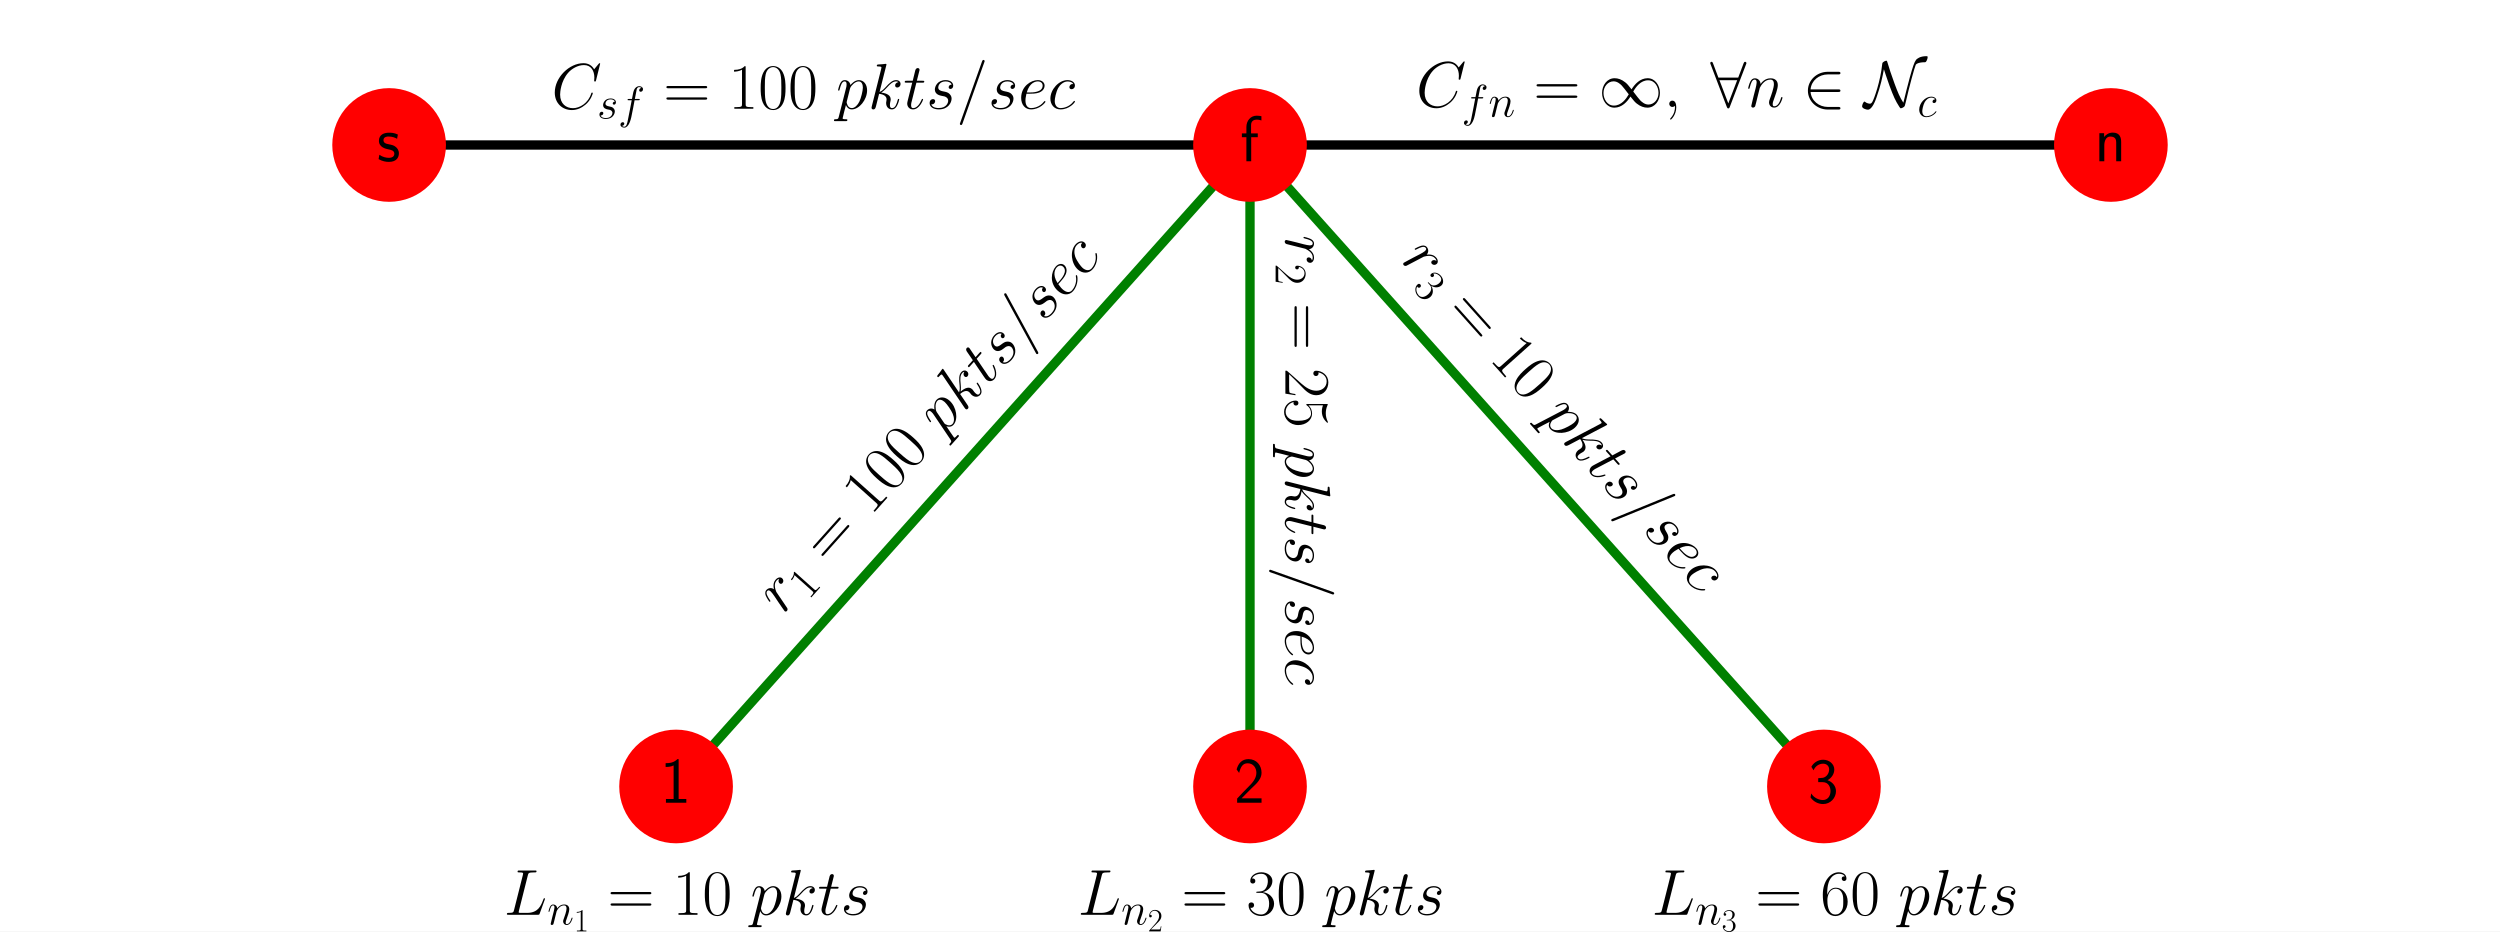
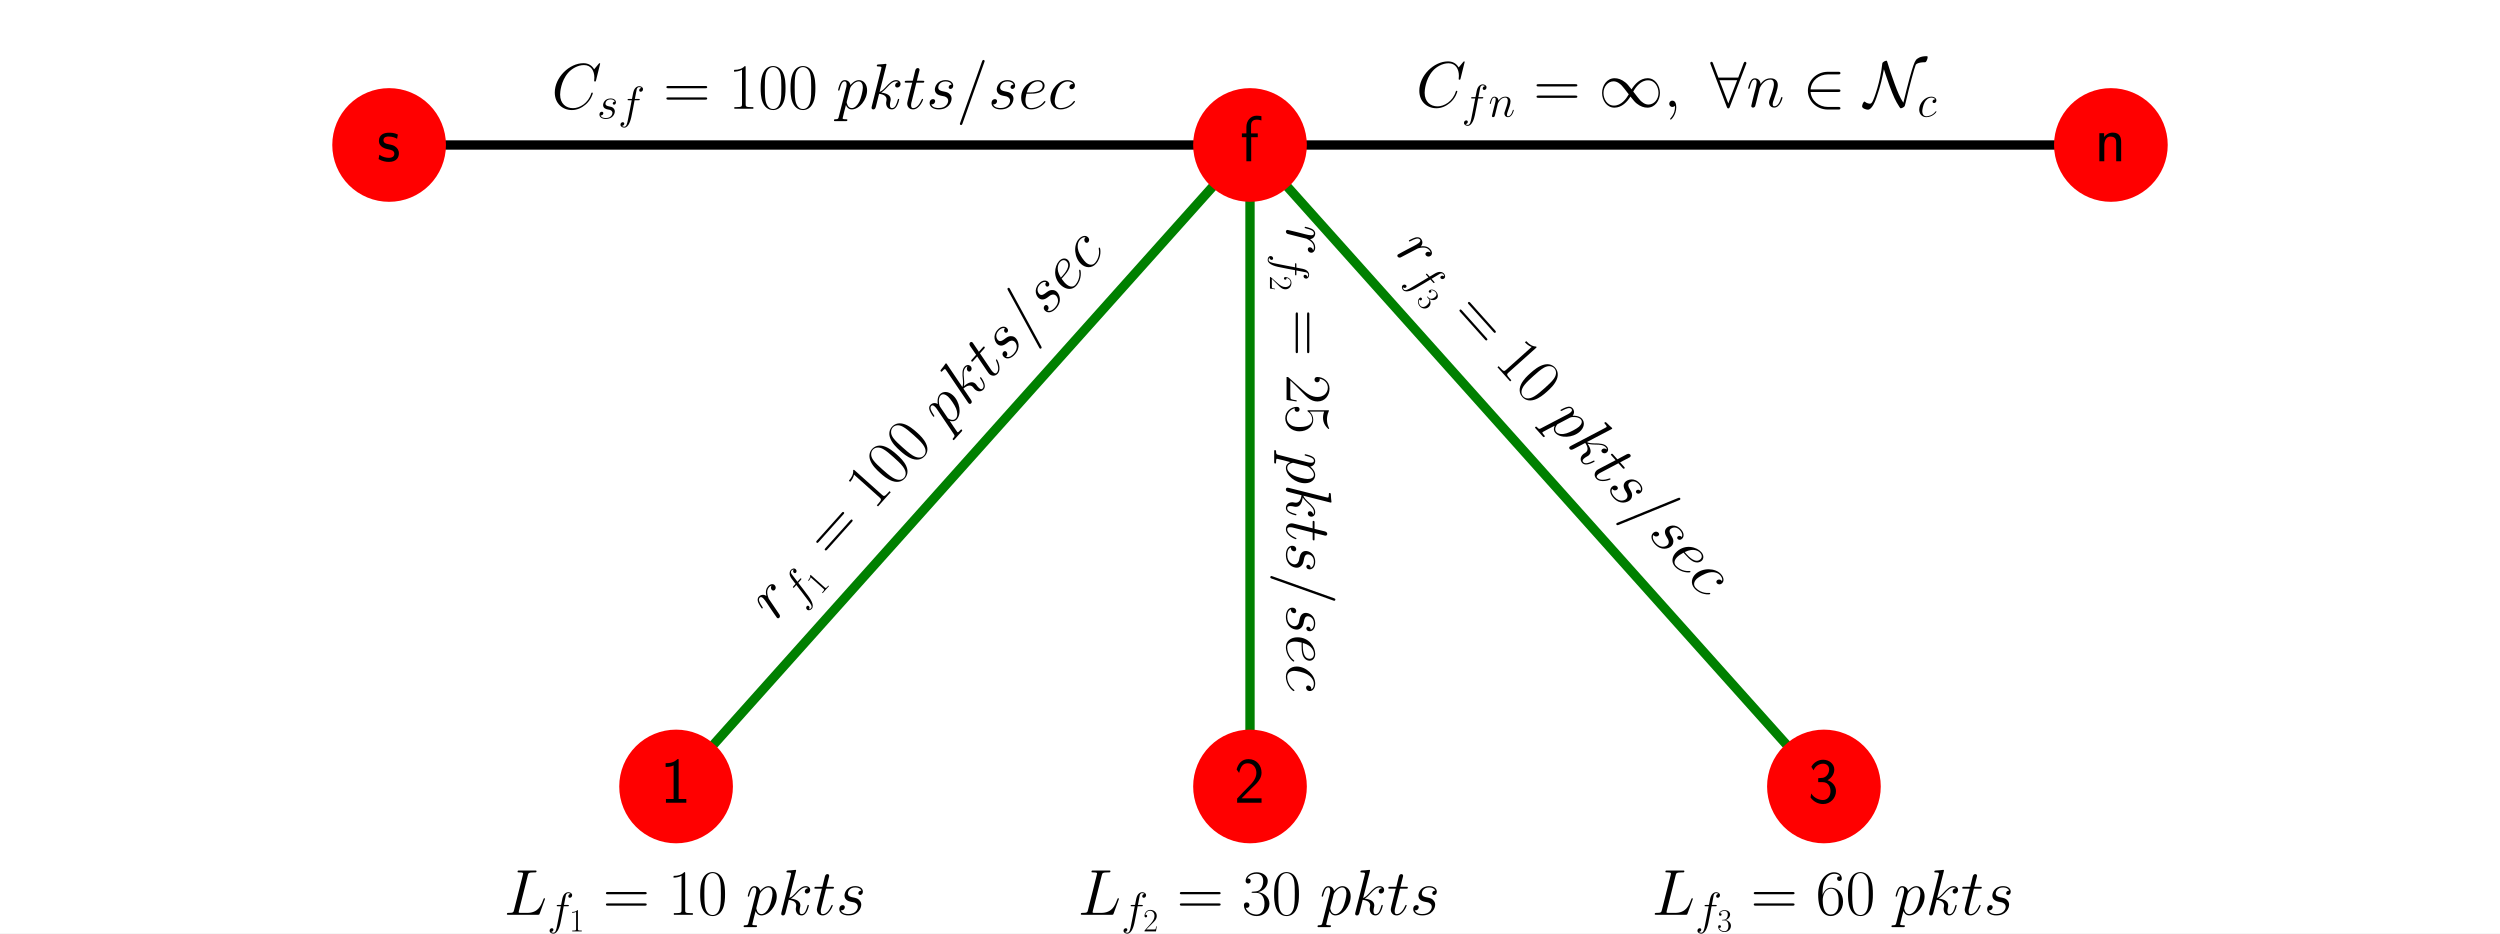
- <svg xmlns="http://www.w3.org/2000/svg" xmlns:xlink="http://www.w3.org/1999/xlink" width="535.68pt" height="199.584pt" viewBox="0 0 535.68 199.584" version="1.1">
+ <svg xmlns="http://www.w3.org/2000/svg" xmlns:xlink="http://www.w3.org/1999/xlink" width="535.68pt" height="200.001pt" viewBox="0 0 535.68 200.001" version="1.1">
  <defs>
    <style type="text/css">*{stroke-linejoin: round; stroke-linecap: butt}</style>
  </defs>
  <g id="figure_1">
    <g id="patch_1">
-       <path d="M 0 199.584  L 535.68 199.584  L 535.68 0  L 0 0  z " style="fill: #ffffff" />
+       <path d="M 0 200.001  L 535.68 200.001  L 535.68 0  L 0 0  z " style="fill: #ffffff" />
    </g>
    <g id="axes_1">
      <g id="LineCollection_1">
-         <path d="M 83.377 31.065  L 267.84 31.065  " clip-path="url(#pabacfb81c1)" style="fill: none; stroke: #000000; stroke-width: 2" />
-         <path d="M 267.84 31.065  L 452.303 31.065  " clip-path="url(#pabacfb81c1)" style="fill: none; stroke: #000000; stroke-width: 2" />
-         <path d="M 267.84 31.065  L 144.865 168.519  " clip-path="url(#pabacfb81c1)" style="fill: none; stroke: #008000; stroke-width: 2" />
-         <path d="M 267.84 31.065  L 267.84 168.519  " clip-path="url(#pabacfb81c1)" style="fill: none; stroke: #008000; stroke-width: 2" />
-         <path d="M 267.84 31.065  L 390.815 168.519  " clip-path="url(#pabacfb81c1)" style="fill: none; stroke: #008000; stroke-width: 2" />
+         <path d="M 83.377 31.065  L 267.84 31.065  " clip-path="url(#p2fa1869395)" style="fill: none; stroke: #000000; stroke-width: 2" />
+         <path d="M 267.84 31.065  L 452.303 31.065  " clip-path="url(#p2fa1869395)" style="fill: none; stroke: #000000; stroke-width: 2" />
+         <path d="M 267.84 31.065  L 144.865 168.519  " clip-path="url(#p2fa1869395)" style="fill: none; stroke: #008000; stroke-width: 2" />
+         <path d="M 267.84 31.065  L 267.84 168.519  " clip-path="url(#p2fa1869395)" style="fill: none; stroke: #008000; stroke-width: 2" />
+         <path d="M 267.84 31.065  L 390.815 168.519  " clip-path="url(#p2fa1869395)" style="fill: none; stroke: #008000; stroke-width: 2" />
      </g>
      <g id="text_1">
        <g id="patch_2">
-           <path d="M 114.116 31.354  L 237.101 31.354  L 237.101 8.783  L 114.116 8.783  L 114.116 31.354  z " clip-path="url(#pabacfb81c1)" style="fill: none; opacity: 0" />
+           <path d="M 114.116 31.354  L 237.101 31.354  L 237.101 8.783  L 114.116 8.783  L 114.116 31.354  z " clip-path="url(#p2fa1869395)" style="fill: none; opacity: 0" />
        </g>
        <g transform="translate(118.1758 23.30346) scale(0.14 -0.14)">
          <defs>
            <path id="CMMI12-43" d="M 4781 4423  C 4781 4480 4736 4480 4723 4480  C 4710 4480 4685 4480 4634 4416  L 4192 3882  C 3968 4264 3616 4480 3136 4480  C 1754 4480 320 3088 320 1595  C 320 533 1069 -128 2003 -128  C 2515 -128 2963 88 3334 400  C 3891 863 4058 1481 4058 1531  C 4058 1588 4006 1588 3987 1588  C 3930 1588 3923 1550 3910 1524  C 3616 534 2752 57 2112 57  C 1434 57 845 489 845 1391  C 845 1595 909 2700 1632 3532  C 1984 3939 2586 4295 3194 4295  C 3898 4295 4211 3717 4211 3068  C 4211 2903 4192 2764 4192 2738  C 4192 2681 4256 2681 4275 2681  C 4346 2681 4352 2687 4378 2801  L 4781 4423  z " transform="scale(0.015625)" />
            <path id="CMMI12-73" d="M 1459 1280  C 1568 1261 1741 1223 1779 1216  C 1862 1192 2150 1090 2150 783  C 2150 586 1971 70 1229 70  C 1094 70 614 70 486 436  C 742 404 870 603 870 745  C 870 880 781 950 653 950  C 512 950 326 841 326 552  C 326 173 710 -64 1222 -64  C 2195 -64 2483 651 2483 984  C 2483 1079 2483 1258 2278 1462  C 2118 1616 1965 1648 1619 1718  C 1446 1756 1171 1814 1171 2101  C 1171 2229 1286 2689 1894 2689  C 2163 2689 2426 2589 2490 2368  C 2208 2368 2195 2125 2195 2119  C 2195 1984 2317 1946 2374 1946  C 2464 1946 2643 2015 2643 2281  C 2643 2545 2400 2816 1901 2816  C 1062 2816 838 2160 838 1899  C 838 1414 1312 1312 1459 1280  z " transform="scale(0.015625)" />
            <path id="CMMI12-66" d="M 2854 2566  C 2982 2566 3034 2566 3034 2688  C 3034 2752 2982 2752 2867 2752  L 2349 2752  C 2470 3429 2560 3897 2611 4107  C 2650 4265 2784 4416 2950 4416  C 3085 4416 3219 4358 3283 4298  C 3034 4272 2957 4082 2957 3969  C 2957 3837 3053 3759 3174 3759  C 3302 3759 3494 3870 3494 4119  C 3494 4393 3226 4544 2944 4544  C 2669 4544 2400 4334 2272 4078  C 2157 3848 2093 3611 1946 2752  L 1517 2752  C 1395 2752 1331 2752 1331 2637  C 1331 2566 1370 2566 1498 2566  L 1907 2566  C 1792 1976 1530 542 1382 -137  C 1274 -689 1178 -1152 858 -1152  C 838 -1152 653 -1152 538 -1031  C 864 -1005 864 -726 864 -720  C 864 -593 768 -517 646 -517  C 518 -517 326 -625 326 -867  C 326 -1140 608 -1280 858 -1280  C 1510 -1280 1779 -118 1850 199  C 1965 688 2278 2376 2310 2566  L 2854 2566  z " transform="scale(0.015625)" />
            <path id="CMR17-3d" d="M 4115 2017  C 4211 2017 4307 2017 4307 2125  C 4307 2240 4198 2240 4090 2240  L 512 2240  C 403 2240 294 2240 294 2125  C 294 2017 390 2017 486 2017  L 4115 2017  z M 4090 896  C 4198 896 4307 896 4307 1011  C 4307 1119 4211 1119 4115 1119  L 486 1119  C 390 1119 294 1119 294 1011  C 294 896 403 896 512 896  L 4090 896  z " transform="scale(0.015625)" />
            <path id="CMR17-31" d="M 1702 4058  C 1702 4192 1696 4192 1606 4192  C 1357 3916 979 3827 621 3827  C 602 3827 570 3827 563 3808  C 557 3795 557 3782 557 3648  C 755 3648 1088 3686 1344 3839  L 1344 461  C 1344 236 1331 160 781 160  L 589 160  L 589 0  C 896 0 1216 0 1523 0  C 1830 0 2150 0 2458 0  L 2458 160  L 2266 160  C 1715 160 1702 230 1702 458  L 1702 4058  z " transform="scale(0.015625)" />
            <path id="CMR17-30" d="M 2688 2025  C 2688 2416 2682 3080 2413 3591  C 2176 4039 1798 4198 1466 4198  C 1158 4198 768 4058 525 3597  C 269 3118 243 2524 243 2025  C 243 1661 250 1106 448 619  C 723 -39 1216 -128 1466 -128  C 1760 -128 2208 -7 2470 600  C 2662 1042 2688 1559 2688 2025  z M 1466 -26  C 1056 -26 813 325 723 812  C 653 1188 653 1738 653 2096  C 653 2588 653 2997 736 3387  C 858 3929 1216 4096 1466 4096  C 1728 4096 2067 3923 2189 3400  C 2272 3036 2278 2607 2278 2096  C 2278 1680 2278 1169 2202 792  C 2067 95 1690 -26 1466 -26  z " transform="scale(0.015625)" />
            <path id="CMMI12-70" d="M 275 -789  C 230 -980 205 -1031 -58 -1031  C -134 -1031 -198 -1031 -198 -1152  C -198 -1165 -192 -1216 -122 -1216  C -38 -1216 51 -1216 134 -1216  L 410 -1216  C 544 -1216 870 -1216 1005 -1216  C 1043 -1216 1120 -1216 1120 -1101  C 1120 -1031 1075 -1031 966 -1031  C 672 -1031 653 -987 653 -937  C 653 -861 941 219 979 364  C 1050 185 1222 -64 1555 -64  C 2278 -64 3059 875 3059 1814  C 3059 2401 2726 2816 2246 2816  C 1837 2816 1491 2420 1421 2331  C 1370 2650 1120 2816 864 2816  C 678 2816 531 2727 410 2484  C 294 2254 205 1865 205 1839  C 205 1814 230 1782 275 1782  C 326 1782 333 1788 371 1935  C 467 2312 589 2689 845 2689  C 992 2689 1043 2587 1043 2397  C 1043 2245 1024 2181 998 2067  L 275 -789  z M 1382 1993  C 1427 2171 1606 2357 1709 2446  C 1779 2510 1990 2689 2234 2689  C 2515 2689 2643 2408 2643 2076  C 2643 1769 2464 1047 2304 715  C 2144 370 1850 64 1555 64  C 1120 64 1050 613 1050 639  C 1050 658 1062 709 1069 741  L 1382 1993  z " transform="scale(0.015625)" />
            <path id="CMMI12-6b" d="M 1798 4257  C 1805 4283 1818 4321 1818 4352  C 1818 4416 1754 4416 1741 4416  C 1734 4416 1504 4393 1389 4377  C 1280 4377 1184 4358 1069 4358  C 915 4345 870 4339 870 4224  C 870 4160 934 4160 998 4160  C 1325 4160 1325 4103 1325 4040  C 1325 4015 1325 4002 1293 3888  L 378 248  C 352 152 352 140 352 101  C 352 -38 461 -64 525 -64  C 704 -64 742 77 794 275  L 1094 1469  C 1555 1418 1830 1226 1830 920  C 1830 881 1830 856 1811 760  C 1786 664 1786 588 1786 556  C 1786 185 2029 -64 2355 -64  C 2650 -64 2803 204 2854 294  C 2989 530 3072 888 3072 913  C 3072 945 3046 971 3008 971  C 2950 971 2944 945 2918 843  C 2829 511 2694 64 2368 64  C 2240 64 2157 128 2157 370  C 2157 492 2182 632 2208 728  C 2234 843 2234 849 2234 926  C 2234 1303 1894 1514 1306 1590  C 1536 1731 1766 1980 1856 2076  C 2221 2484 2470 2689 2765 2689  C 2912 2689 2950 2650 2995 2612  C 2758 2586 2669 2420 2669 2293  C 2669 2139 2790 2088 2880 2088  C 3053 2088 3206 2235 3206 2440  C 3206 2625 3059 2816 2771 2816  C 2419 2816 2131 2567 1677 2056  C 1613 1980 1376 1737 1139 1648  L 1798 4257  z " transform="scale(0.015625)" />
            <path id="CMMI12-74" d="M 1286 2566  L 1875 2566  C 1997 2566 2061 2566 2061 2681  C 2061 2752 2022 2752 1894 2752  L 1331 2752  L 1568 3692  C 1594 3781 1594 3794 1594 3840  C 1594 3943 1510 4000 1427 4000  C 1376 4000 1229 3981 1178 3775  L 928 2752  L 326 2752  C 198 2752 141 2752 141 2630  C 141 2566 186 2566 307 2566  L 877 2566  L 454 881  C 403 658 384 594 384 511  C 384 211 595 -64 954 -64  C 1600 -64 1946 868 1946 912  C 1946 951 1920 970 1882 970  C 1869 970 1843 970 1830 944  C 1824 938 1818 931 1773 829  C 1638 511 1344 64 973 64  C 781 64 768 224 768 364  C 768 370 768 492 787 568  L 1286 2566  z " transform="scale(0.015625)" />
            <path id="CMMI12-3d" d="M 2746 4562  C 2746 4569 2784 4666 2784 4678  C 2784 4755 2720 4800 2669 4800  C 2637 4800 2579 4800 2528 4659  L 384 -1363  C 384 -1370 346 -1465 346 -1478  C 346 -1555 410 -1600 461 -1600  C 499 -1600 557 -1593 602 -1459  L 2746 4562  z " transform="scale(0.015625)" />
            <path id="CMMI12-65" d="M 1146 1479  C 1318 1479 1754 1479 2061 1595  C 2547 1783 2592 2158 2592 2274  C 2592 2558 2349 2816 1926 2816  C 1254 2816 288 2210 288 1073  C 288 402 672 -64 1254 -64  C 2125 -64 2675 609 2675 692  C 2675 730 2637 762 2611 762  C 2592 762 2586 756 2528 699  C 2118 159 1510 64 1267 64  C 902 64 710 350 710 822  C 710 911 710 1071 806 1479  L 1146 1479  z M 838 1600  C 1114 2592 1722 2689 1926 2689  C 2208 2689 2400 2522 2400 2277  C 2400 1600 1376 1600 1107 1600  L 838 1600  z " transform="scale(0.015625)" />
            <path id="CMMI12-63" d="M 2502 2431  C 2381 2431 2323 2431 2234 2355  C 2195 2323 2125 2227 2125 2125  C 2125 1997 2221 1920 2342 1920  C 2496 1920 2669 2044 2669 2292  C 2669 2588 2374 2816 1933 2816  C 1094 2816 256 1903 256 996  C 256 441 602 -64 1254 -64  C 2125 -64 2675 622 2675 706  C 2675 744 2637 776 2611 776  C 2592 776 2586 770 2528 713  C 2118 162 1510 64 1267 64  C 826 64 685 446 685 764  C 685 988 794 1605 1024 2039  C 1190 2338 1536 2682 1939 2682  C 2022 2682 2374 2682 2502 2431  z " transform="scale(0.015625)" />
          </defs>
          <use xlink:href="#CMMI12-43" transform="scale(0.996264)" />
          <use xlink:href="#CMMI12-73" transform="translate(69.79204 -14.94392) scale(0.697382)" />
          <use xlink:href="#CMMI12-66" transform="translate(101.9569 -14.94392) scale(0.697382)" />
          <use xlink:href="#CMR17-3d" transform="translate(171.2331 0) scale(0.996264)" />
          <use xlink:href="#CMR17-31" transform="translate(270.6219 0) scale(0.996264)" />
          <use xlink:href="#CMR17-30" transform="translate(316.3124 0) scale(0.996264)" />
          <use xlink:href="#CMR17-30" transform="translate(362.0028 0) scale(0.996264)" />
          <use xlink:href="#CMMI12-70" transform="translate(435.3673 0) scale(0.996264)" />
          <use xlink:href="#CMMI12-6b" transform="translate(484.3268 0) scale(0.996264)" />
          <use xlink:href="#CMMI12-74" transform="translate(538.406 0) scale(0.996264)" />
          <use xlink:href="#CMMI12-73" transform="translate(573.6324 0) scale(0.996264)" />
          <use xlink:href="#CMMI12-3d" transform="translate(619.5824 0) scale(0.996264)" />
          <use xlink:href="#CMMI12-73" transform="translate(668.3573 0) scale(0.996264)" />
          <use xlink:href="#CMMI12-65" transform="translate(714.3074 0) scale(0.996264)" />
          <use xlink:href="#CMMI12-63" transform="translate(759.5194 0) scale(0.996264)" />
        </g>
      </g>
      <g id="text_2">
        <g id="patch_3">
-           <path d="M 299.36 30.967  L 420.782 30.967  L 420.782 9.17  L 299.36 9.17  L 299.36 30.967  z " clip-path="url(#pabacfb81c1)" style="fill: none; opacity: 0" />
+           <path d="M 299.36 30.967  L 420.782 30.967  L 420.782 9.17  L 299.36 9.17  L 299.36 30.967  z " clip-path="url(#p2fa1869395)" style="fill: none; opacity: 0" />
        </g>
        <g transform="translate(303.4205 22.91602) scale(0.14 -0.14)">
          <defs>
            <path id="CMMI12-6e" d="M 1318 1871  C 1331 1910 1491 2229 1728 2433  C 1894 2586 2112 2689 2362 2689  C 2618 2689 2707 2497 2707 2242  C 2707 1878 2445 1150 2317 805  C 2259 651 2227 568 2227 453  C 2227 166 2426 -64 2733 -64  C 3328 -64 3552 875 3552 913  C 3552 945 3526 971 3488 971  C 3430 971 3424 952 3392 843  C 3245 319 3002 64 2752 64  C 2688 64 2586 64 2586 269  C 2586 429 2656 621 2694 710  C 2822 1063 3091 1780 3091 2145  C 3091 2528 2867 2816 2381 2816  C 1811 2816 1510 2415 1395 2255  C 1376 2618 1114 2816 832 2816  C 627 2816 486 2695 378 2478  C 262 2248 173 1865 173 1839  C 173 1814 198 1782 243 1782  C 294 1782 301 1788 339 1935  C 442 2325 557 2689 813 2689  C 960 2689 1011 2586 1011 2395  C 1011 2254 947 2005 902 1807  L 723 1118  C 698 996 627 709 595 594  C 550 428 480 128 480 96  C 480 6 550 -64 646 -64  C 723 -64 813 -26 864 70  C 877 102 934 326 966 453  L 1107 1028  L 1318 1871  z " transform="scale(0.015625)" />
            <path id="CMSY10-31" d="M 3251 1730  C 2906 2166 2829 2262 2630 2422  C 2272 2710 1914 2825 1587 2825  C 838 2825 352 2122 352 1374  C 352 639 826 -70 1562 -70  C 2298 -70 2829 511 3142 1022  C 3488 588 3565 492 3763 332  C 4122 45 4480 -70 4806 -70  C 5555 -70 6042 633 6042 1380  C 6042 2115 5568 2825 4832 2825  C 4096 2825 3565 2242 3251 1730  z M 3418 1514  C 3680 1975 4154 2620 4877 2620  C 5555 2620 5901 1955 5901 1380  C 5901 753 5472 236 4909 236  C 4538 236 4250 505 4115 638  C 3955 811 3808 1009 3418 1514  z M 2976 1240  C 2714 780 2240 134 1517 134  C 838 134 493 799 493 1374  C 493 2000 922 2518 1485 2518  C 1856 2518 2144 2249 2278 2115  C 2438 1943 2586 1744 2976 1240  z " transform="scale(0.015625)" />
            <path id="CMMI12-3b" d="M 1248 -31  C 1248 343 1126 619 864 619  C 659 619 557 453 557 313  C 557 172 653 0 870 0  C 954 0 1024 26 1082 83  C 1094 96 1101 96 1107 96  C 1120 96 1120 5 1120 -27  C 1120 -240 1082 -659 710 -1080  C 640 -1157 640 -1170 640 -1183  C 640 -1216 672 -1248 704 -1248  C 755 -1248 1248 -771 1248 -31  z " transform="scale(0.015625)" />
            <path id="CMSY10-38" d="M 3526 4195  C 3558 4266 3558 4279 3558 4311  C 3558 4375 3507 4439 3430 4439  C 3347 4439 3309 4362 3283 4291  L 2752 2883  L 806 2883  L 275 4291  C 243 4381 211 4439 128 4439  C 64 4439 0 4375 0 4311  C 0 4298 0 4285 38 4195  L 1632 3  C 1664 -86 1696 -144 1779 -144  C 1869 -144 1894 -73 1920 -9  L 3526 4195  z M 909 2627  L 2650 2627  L 1779 349  L 909 2627  z " transform="scale(0.015625)" />
            <path id="CMSY10-32" d="M 3506 1472  C 3615 1472 3730 1472 3730 1600  C 3730 1728 3615 1728 3506 1728  L 792 1728  C 869 2586 1605 3200 2507 3200  L 3506 3200  C 3615 3200 3730 3200 3730 3328  C 3730 3456 3615 3456 3506 3456  L 2495 3456  C 1400 3456 530 2624 530 1600  C 530 576 1400 -256 2495 -256  L 3506 -256  C 3615 -256 3730 -256 3730 -128  C 3730 0 3615 0 3506 0  L 2507 0  C 1605 0 869 614 792 1472  L 3506 1472  z " transform="scale(0.015625)" />
            <path id="CMSY10-4e" d="M 1958 3706  C 2074 3373 2214 2893 2502 2106  C 2906 1018 3085 621 3475 13  C 3565 -122 3571 -128 3629 -128  C 3718 -128 3853 -51 3923 0  C 4013 83 4019 90 4090 404  C 4474 2089 4960 3846 5088 4141  C 5094 4154 5222 4397 6010 4397  C 6138 4397 6259 4744 6259 4888  C 6259 4992 6221 4992 6131 4992  C 5491 4992 5203 4724 5126 4641  C 4947 4412 4794 3946 4499 2882  C 4275 2066 4070 1237 3872 415  C 3520 944 3322 1448 3014 2269  C 2675 3174 2470 3837 2298 4411  C 2259 4538 2253 4544 2195 4544  C 2182 4544 2054 4544 1869 4391  C 1805 4334 1798 4276 1792 4207  C 1613 2511 1011 836 838 530  C 787 434 710 320 582 320  C 518 320 269 352 102 504  C 70 530 58 530 51 530  C -51 530 -186 210 -186 57  C -186 -141 205 -269 384 -269  C 794 -269 1120 614 1222 909  C 1638 2067 1837 3021 1958 3706  z " transform="scale(0.015625)" />
          </defs>
          <use xlink:href="#CMMI12-43" transform="scale(0.996264)" />
          <use xlink:href="#CMMI12-66" transform="translate(69.79204 -14.94392) scale(0.697382)" />
          <use xlink:href="#CMMI12-6e" transform="translate(110.8961 -14.94392) scale(0.697382)" />
          <use xlink:href="#CMR17-3d" transform="translate(179.829 0) scale(0.996264)" />
          <use xlink:href="#CMSY10-31" transform="translate(279.2178 0) scale(0.996264)" />
          <use xlink:href="#CMMI12-3b" transform="translate(378.8445 0) scale(0.996264)" />
          <use xlink:href="#CMSY10-38" transform="translate(450.2201 0) scale(0.996264)" />
          <use xlink:href="#CMMI12-6e" transform="translate(505.5683 0) scale(0.996264)" />
          <use xlink:href="#CMSY10-32" transform="translate(591.4723 0) scale(0.996264)" />
          <use xlink:href="#CMSY10-4e" transform="translate(685.5642 0) scale(0.996264)" />
          <use xlink:href="#CMMI12-63" transform="translate(767.3067 -14.94392) scale(0.697382)" />
        </g>
      </g>
      <g id="text_3">
        <g id="patch_4">
-           <path d="M 170.495 139.925  L 246.359 55.129  L 229.912 40.415  L 154.049 125.211  L 170.495 139.925  z " clip-path="url(#pabacfb81c1)" style="fill: none; opacity: 0" />
-         </g>
-         <g transform="translate(167.5774 131.8675) rotate(-48.18225) scale(0.14 -0.14)">
+           <path d="M 169.242 141.704  L 247.987 53.686  L 231.166 38.636  L 152.42 126.654  L 169.242 141.704  z " clip-path="url(#p2fa1869395)" style="fill: none; opacity: 0" />
+         </g>
+         <g transform="translate(165.9487 133.3103) rotate(-48.18225) scale(0.14 -0.14)">
          <defs>
            <path id="CMMI12-72" d="M 2490 2612  C 2291 2574 2189 2433 2189 2293  C 2189 2139 2310 2088 2400 2088  C 2579 2088 2726 2242 2726 2433  C 2726 2638 2528 2816 2208 2816  C 1952 2816 1658 2701 1389 2312  C 1344 2650 1088 2816 832 2816  C 582 2816 454 2625 378 2484  C 269 2254 173 1871 173 1839  C 173 1814 198 1782 243 1782  C 294 1782 301 1788 339 1935  C 435 2318 557 2689 813 2689  C 966 2689 1011 2580 1011 2395  C 1011 2254 947 2005 902 1807  L 723 1118  C 698 996 627 709 595 594  C 550 428 480 128 480 96  C 480 6 550 -64 646 -64  C 717 -64 838 -19 877 109  C 896 160 1133 1124 1171 1271  C 1203 1411 1242 1546 1274 1686  C 1299 1775 1325 1878 1344 1961  C 1363 2018 1536 2331 1696 2472  C 1773 2542 1939 2689 2202 2689  C 2304 2689 2406 2670 2490 2612  z " transform="scale(0.015625)" />
          </defs>
          <use xlink:href="#CMMI12-72" transform="scale(0.996264)" />
-           <use xlink:href="#CMR17-31" transform="translate(43.96089 -14.94392) scale(0.697382)" />
-           <use xlink:href="#CMR17-3d" transform="translate(104.1162 0) scale(0.996264)" />
-           <use xlink:href="#CMR17-31" transform="translate(203.505 0) scale(0.996264)" />
-           <use xlink:href="#CMR17-30" transform="translate(249.1955 0) scale(0.996264)" />
-           <use xlink:href="#CMR17-30" transform="translate(294.886 0) scale(0.996264)" />
-           <use xlink:href="#CMMI12-70" transform="translate(368.2505 0) scale(0.996264)" />
-           <use xlink:href="#CMMI12-6b" transform="translate(417.21 0) scale(0.996264)" />
-           <use xlink:href="#CMMI12-74" transform="translate(471.2892 0) scale(0.996264)" />
-           <use xlink:href="#CMMI12-73" transform="translate(506.5155 0) scale(0.996264)" />
-           <use xlink:href="#CMMI12-3d" transform="translate(552.4655 0) scale(0.996264)" />
-           <use xlink:href="#CMMI12-73" transform="translate(601.2405 0) scale(0.996264)" />
-           <use xlink:href="#CMMI12-65" transform="translate(647.1905 0) scale(0.996264)" />
-           <use xlink:href="#CMMI12-63" transform="translate(692.4025 0) scale(0.996264)" />
+           <use xlink:href="#CMMI12-66" transform="translate(43.96089 -14.94392) scale(0.697382)" />
+           <use xlink:href="#CMR17-31" transform="translate(77.61901 -25.40461) scale(0.498132)" />
+           <use xlink:href="#CMR17-3d" transform="translate(129.1345 0) scale(0.996264)" />
+           <use xlink:href="#CMR17-31" transform="translate(228.5233 0) scale(0.996264)" />
+           <use xlink:href="#CMR17-30" transform="translate(274.2138 0) scale(0.996264)" />
+           <use xlink:href="#CMR17-30" transform="translate(319.9043 0) scale(0.996264)" />
+           <use xlink:href="#CMMI12-70" transform="translate(393.2688 0) scale(0.996264)" />
+           <use xlink:href="#CMMI12-6b" transform="translate(442.2283 0) scale(0.996264)" />
+           <use xlink:href="#CMMI12-74" transform="translate(496.3075 0) scale(0.996264)" />
+           <use xlink:href="#CMMI12-73" transform="translate(531.5338 0) scale(0.996264)" />
+           <use xlink:href="#CMMI12-3d" transform="translate(577.4838 0) scale(0.996264)" />
+           <use xlink:href="#CMMI12-73" transform="translate(626.2588 0) scale(0.996264)" />
+           <use xlink:href="#CMMI12-65" transform="translate(672.2088 0) scale(0.996264)" />
+           <use xlink:href="#CMMI12-63" transform="translate(717.4208 0) scale(0.996264)" />
        </g>
      </g>
      <g id="text_4">
        <g id="patch_5">
-           <path d="M 291.598 57.674  L 362.909 137.381  L 379.355 122.667  L 308.044 42.96  L 291.598 57.674  z " clip-path="url(#pabacfb81c1)" style="fill: none; opacity: 0" />
-         </g>
-         <g transform="translate(299.9293 55.66734) rotate(-311.8178) scale(0.14 -0.14)">
+           <path d="M 289.969 56.231  L 364.162 139.159  L 380.984 124.11  L 306.791 41.181  L 289.969 56.231  z " clip-path="url(#p2fa1869395)" style="fill: none; opacity: 0" />
+         </g>
+         <g transform="translate(298.6759 53.88872) rotate(-311.8178) scale(0.14 -0.14)">
          <defs>
            <path id="CMR17-33" d="M 1414 2157  C 1984 2157 2234 1662 2234 1090  C 2234 320 1824 25 1453 25  C 1114 25 563 194 390 693  C 422 680 454 680 486 680  C 640 680 755 782 755 948  C 755 1133 614 1216 486 1216  C 378 1216 211 1165 211 926  C 211 335 787 -128 1466 -128  C 2176 -128 2720 430 2720 1085  C 2720 1707 2208 2157 1600 2227  C 2086 2328 2554 2756 2554 3329  C 2554 3820 2048 4179 1472 4179  C 890 4179 378 3829 378 3329  C 378 3110 544 3072 627 3072  C 762 3072 877 3155 877 3321  C 877 3486 762 3569 627 3569  C 602 3569 570 3569 544 3557  C 730 3959 1235 4032 1459 4032  C 1683 4032 2106 3925 2106 3320  C 2106 3143 2080 2828 1862 2550  C 1670 2304 1453 2304 1242 2284  C 1210 2284 1062 2269 1037 2269  C 992 2263 966 2257 966 2208  C 966 2163 973 2157 1101 2157  L 1414 2157  z " transform="scale(0.015625)" />
          </defs>
          <use xlink:href="#CMMI12-72" transform="scale(0.996264)" />
-           <use xlink:href="#CMR17-33" transform="translate(43.96089 -14.94392) scale(0.697382)" />
-           <use xlink:href="#CMR17-3d" transform="translate(104.1162 0) scale(0.996264)" />
-           <use xlink:href="#CMR17-31" transform="translate(203.505 0) scale(0.996264)" />
-           <use xlink:href="#CMR17-30" transform="translate(249.1955 0) scale(0.996264)" />
-           <use xlink:href="#CMMI12-70" transform="translate(322.56 0) scale(0.996264)" />
-           <use xlink:href="#CMMI12-6b" transform="translate(371.5195 0) scale(0.996264)" />
-           <use xlink:href="#CMMI12-74" transform="translate(425.5987 0) scale(0.996264)" />
-           <use xlink:href="#CMMI12-73" transform="translate(460.825 0) scale(0.996264)" />
-           <use xlink:href="#CMMI12-3d" transform="translate(506.7751 0) scale(0.996264)" />
-           <use xlink:href="#CMMI12-73" transform="translate(555.55 0) scale(0.996264)" />
-           <use xlink:href="#CMMI12-65" transform="translate(601.5 0) scale(0.996264)" />
-           <use xlink:href="#CMMI12-63" transform="translate(646.712 0) scale(0.996264)" />
+           <use xlink:href="#CMMI12-66" transform="translate(43.96089 -14.94392) scale(0.697382)" />
+           <use xlink:href="#CMR17-33" transform="translate(77.61901 -25.40461) scale(0.498132)" />
+           <use xlink:href="#CMR17-3d" transform="translate(129.1345 0) scale(0.996264)" />
+           <use xlink:href="#CMR17-31" transform="translate(228.5233 0) scale(0.996264)" />
+           <use xlink:href="#CMR17-30" transform="translate(274.2138 0) scale(0.996264)" />
+           <use xlink:href="#CMMI12-70" transform="translate(347.5783 0) scale(0.996264)" />
+           <use xlink:href="#CMMI12-6b" transform="translate(396.5378 0) scale(0.996264)" />
+           <use xlink:href="#CMMI12-74" transform="translate(450.617 0) scale(0.996264)" />
+           <use xlink:href="#CMMI12-73" transform="translate(485.8433 0) scale(0.996264)" />
+           <use xlink:href="#CMMI12-3d" transform="translate(531.7934 0) scale(0.996264)" />
+           <use xlink:href="#CMMI12-73" transform="translate(580.5683 0) scale(0.996264)" />
+           <use xlink:href="#CMMI12-65" transform="translate(626.5183 0) scale(0.996264)" />
+           <use xlink:href="#CMMI12-63" transform="translate(671.7303 0) scale(0.996264)" />
        </g>
      </g>
      <g id="text_5">
        <g id="patch_6">
-           <path d="M 267.874 46.317  L 267.874 153.267  L 289.942 153.267  L 289.942 46.317  L 267.874 46.317  z " clip-path="url(#pabacfb81c1)" style="fill: none; opacity: 0" />
-         </g>
-         <g transform="translate(275.4208 50.37658) rotate(-270) scale(0.14 -0.14)">
+           <path d="M 267.622 44.155  L 267.622 155.429  L 290.193 155.429  L 290.193 44.155  L 267.622 44.155  z " clip-path="url(#p2fa1869395)" style="fill: none; opacity: 0" />
+         </g>
+         <g transform="translate(275.6727 48.21534) rotate(-270) scale(0.14 -0.14)">
          <defs>
            <path id="CMR17-32" d="M 2669 989  L 2554 989  C 2490 536 2438 459 2413 420  C 2381 369 1920 369 1830 369  L 602 369  C 832 619 1280 1072 1824 1597  C 2214 1967 2669 2402 2669 3035  C 2669 3790 2067 4224 1395 4224  C 691 4224 262 3604 262 3030  C 262 2780 448 2748 525 2748  C 589 2748 781 2787 781 3010  C 781 3207 614 3264 525 3264  C 486 3264 448 3258 422 3245  C 544 3790 915 4058 1306 4058  C 1862 4058 2227 3617 2227 3035  C 2227 2479 1901 2000 1536 1584  L 262 146  L 262 0  L 2515 0  L 2669 989  z " transform="scale(0.015625)" />
            <path id="CMR17-35" d="M 730 3692  C 794 3666 1056 3584 1325 3584  C 1920 3584 2246 3911 2432 4100  C 2432 4157 2432 4192 2394 4192  C 2387 4192 2374 4192 2323 4163  C 2099 4058 1837 3973 1517 3973  C 1325 3973 1037 3999 723 4139  C 653 4171 640 4171 634 4171  C 602 4171 595 4164 595 4037  L 595 2203  C 595 2089 595 2057 659 2057  C 691 2057 704 2070 736 2114  C 941 2401 1222 2522 1542 2522  C 1766 2522 2246 2382 2246 1289  C 2246 1085 2246 715 2054 421  C 1894 159 1645 25 1370 25  C 947 25 518 320 403 814  C 429 807 480 795 506 795  C 589 795 749 840 749 1038  C 749 1210 627 1280 506 1280  C 358 1280 262 1190 262 1011  C 262 454 704 -128 1382 -128  C 2042 -128 2669 440 2669 1264  C 2669 2030 2170 2624 1549 2624  C 1222 2624 947 2503 730 2274  L 730 3692  z " transform="scale(0.015625)" />
          </defs>
          <use xlink:href="#CMMI12-72" transform="scale(0.996264)" />
-           <use xlink:href="#CMR17-32" transform="translate(43.96089 -14.94392) scale(0.697382)" />
-           <use xlink:href="#CMR17-3d" transform="translate(104.1162 0) scale(0.996264)" />
-           <use xlink:href="#CMR17-32" transform="translate(203.505 0) scale(0.996264)" />
-           <use xlink:href="#CMR17-35" transform="translate(249.1955 0) scale(0.996264)" />
-           <use xlink:href="#CMMI12-70" transform="translate(322.56 0) scale(0.996264)" />
-           <use xlink:href="#CMMI12-6b" transform="translate(371.5195 0) scale(0.996264)" />
-           <use xlink:href="#CMMI12-74" transform="translate(425.5987 0) scale(0.996264)" />
-           <use xlink:href="#CMMI12-73" transform="translate(460.825 0) scale(0.996264)" />
-           <use xlink:href="#CMMI12-3d" transform="translate(506.7751 0) scale(0.996264)" />
-           <use xlink:href="#CMMI12-73" transform="translate(555.55 0) scale(0.996264)" />
-           <use xlink:href="#CMMI12-65" transform="translate(601.5 0) scale(0.996264)" />
-           <use xlink:href="#CMMI12-63" transform="translate(646.712 0) scale(0.996264)" />
+           <use xlink:href="#CMMI12-66" transform="translate(43.96089 -14.94392) scale(0.697382)" />
+           <use xlink:href="#CMR17-32" transform="translate(77.61901 -25.40461) scale(0.498132)" />
+           <use xlink:href="#CMR17-3d" transform="translate(129.1345 0) scale(0.996264)" />
+           <use xlink:href="#CMR17-32" transform="translate(228.5233 0) scale(0.996264)" />
+           <use xlink:href="#CMR17-35" transform="translate(274.2138 0) scale(0.996264)" />
+           <use xlink:href="#CMMI12-70" transform="translate(347.5783 0) scale(0.996264)" />
+           <use xlink:href="#CMMI12-6b" transform="translate(396.5378 0) scale(0.996264)" />
+           <use xlink:href="#CMMI12-74" transform="translate(450.617 0) scale(0.996264)" />
+           <use xlink:href="#CMMI12-73" transform="translate(485.8433 0) scale(0.996264)" />
+           <use xlink:href="#CMMI12-3d" transform="translate(531.7934 0) scale(0.996264)" />
+           <use xlink:href="#CMMI12-73" transform="translate(580.5683 0) scale(0.996264)" />
+           <use xlink:href="#CMMI12-65" transform="translate(626.5183 0) scale(0.996264)" />
+           <use xlink:href="#CMMI12-63" transform="translate(671.7303 0) scale(0.996264)" />
        </g>
      </g>
      <g id="PathCollection_1">
        <defs>
-           <path id="m5d5f7e3ce2" d="M 0 11.18  C 2.965 11.18 5.809 10.002 7.906 7.906  C 10.002 5.809 11.18 2.965 11.18 0  C 11.18 -2.965 10.002 -5.809 7.906 -7.906  C 5.809 -10.002 2.965 -11.18 0 -11.18  C -2.965 -11.18 -5.809 -10.002 -7.906 -7.906  C -10.002 -5.809 -11.18 -2.965 -11.18 0  C -11.18 2.965 -10.002 5.809 -7.906 7.906  C -5.809 10.002 -2.965 11.18 0 11.18  z " style="stroke: #ff0000; stroke-width: 2" />
+           <path id="ma3fb13a009" d="M 0 11.18  C 2.965 11.18 5.809 10.002 7.906 7.906  C 10.002 5.809 11.18 2.965 11.18 0  C 11.18 -2.965 10.002 -5.809 7.906 -7.906  C 5.809 -10.002 2.965 -11.18 0 -11.18  C -2.965 -11.18 -5.809 -10.002 -7.906 -7.906  C -10.002 -5.809 -11.18 -2.965 -11.18 0  C -11.18 2.965 -10.002 5.809 -7.906 7.906  C -5.809 10.002 -2.965 11.18 0 11.18  z " style="stroke: #ff0000; stroke-width: 2" />
        </defs>
-         <g clip-path="url(#pabacfb81c1)">
-           <use xlink:href="#m5d5f7e3ce2" x="83.377" y="31.065" style="fill: #ff0000; stroke: #ff0000; stroke-width: 2" />
-           <use xlink:href="#m5d5f7e3ce2" x="267.84" y="31.065" style="fill: #ff0000; stroke: #ff0000; stroke-width: 2" />
-           <use xlink:href="#m5d5f7e3ce2" x="452.303" y="31.065" style="fill: #ff0000; stroke: #ff0000; stroke-width: 2" />
-           <use xlink:href="#m5d5f7e3ce2" x="144.865" y="168.519" style="fill: #ff0000; stroke: #ff0000; stroke-width: 2" />
-           <use xlink:href="#m5d5f7e3ce2" x="267.84" y="168.519" style="fill: #ff0000; stroke: #ff0000; stroke-width: 2" />
-           <use xlink:href="#m5d5f7e3ce2" x="390.815" y="168.519" style="fill: #ff0000; stroke: #ff0000; stroke-width: 2" />
+         <g clip-path="url(#p2fa1869395)">
+           <use xlink:href="#ma3fb13a009" x="83.377" y="31.065" style="fill: #ff0000; stroke: #ff0000; stroke-width: 2" />
+           <use xlink:href="#ma3fb13a009" x="267.84" y="31.065" style="fill: #ff0000; stroke: #ff0000; stroke-width: 2" />
+           <use xlink:href="#ma3fb13a009" x="452.303" y="31.065" style="fill: #ff0000; stroke: #ff0000; stroke-width: 2" />
+           <use xlink:href="#ma3fb13a009" x="144.865" y="168.519" style="fill: #ff0000; stroke: #ff0000; stroke-width: 2" />
+           <use xlink:href="#ma3fb13a009" x="267.84" y="168.519" style="fill: #ff0000; stroke: #ff0000; stroke-width: 2" />
+           <use xlink:href="#ma3fb13a009" x="390.815" y="168.519" style="fill: #ff0000; stroke: #ff0000; stroke-width: 2" />
        </g>
      </g>
      <g id="text_6">
        <g transform="translate(80.7596 34.55165) scale(0.14 -0.14)">
          <defs>
            <path id="CMSS17-73" d="M 2061 2627  C 1683 2807 1389 2807 1197 2807  C 742 2807 198 2648 198 2003  C 198 1359 902 1218 1094 1179  C 1389 1122 1715 1058 1715 740  C 1715 337 1254 337 1171 337  C 915 337 563 407 243 638  L 166 210  C 531 0 883 -64 1178 -64  C 1965 -64 2163 416 2163 781  C 2163 1094 1984 1305 1862 1401  C 1651 1568 1574 1587 1050 1696  C 960 1709 646 1779 646 2066  C 646 2432 1050 2432 1139 2432  C 1555 2432 1811 2303 1984 2208  L 2061 2627  z " transform="scale(0.015625)" />
          </defs>
          <use xlink:href="#CMSS17-73" transform="scale(0.996264)" />
        </g>
      </g>
      <g id="text_7">
        <g transform="translate(265.7535 34.55165) scale(0.14 -0.14)">
          <defs>
            <path id="CMSS17-66" d="M 1075 2368  L 1722 2368  L 1722 2737  L 1062 2737  L 1062 3559  C 1062 4014 1408 4092 1606 4092  C 1670 4092 1850 4092 2080 4009  L 2080 4429  C 1933 4461 1754 4480 1613 4480  C 1018 4480 602 3993 602 3359  L 602 2737  L 160 2737  L 160 2368  L 602 2368  L 602 0  L 1075 0  L 1075 2368  z " transform="scale(0.015625)" />
          </defs>
          <use xlink:href="#CMSS17-66" transform="scale(0.996264)" />
        </g>
      </g>
      <g id="text_8">
        <g transform="translate(448.7998 34.55165) scale(0.14 -0.14)">
          <defs>
            <path id="CMSS17-6e" d="M 2618 1877  C 2618 2283 2522 2816 1798 2816  C 1389 2816 1120 2606 941 2389  L 941 2758  L 474 2758  L 474 0  L 960 0  L 960 1559  C 960 1964 1114 2428 1549 2428  C 2112 2428 2131 2048 2131 1829  L 2131 0  L 2618 0  L 2618 1877  z " transform="scale(0.015625)" />
          </defs>
          <use xlink:href="#CMSS17-6e" transform="scale(0.996264)" />
        </g>
      </g>
      <g id="text_9">
        <g transform="translate(141.4505 172.0062) scale(0.14 -0.14)">
          <defs>
            <path id="CMSS17-31" d="M 1818 4288  L 1696 4288  C 1350 3940 947 3890 538 3890  L 538 3520  C 723 3520 1024 3520 1325 3667  L 1325 369  L 570 369  L 570 0  L 2573 0  L 2573 369  L 1818 369  L 1818 4288  z " transform="scale(0.015625)" />
          </defs>
          <use xlink:href="#CMSS17-31" transform="scale(0.996264)" />
        </g>
      </g>
      <g id="text_10">
        <g transform="translate(264.4258 172.0062) scale(0.14 -0.14)">
          <defs>
            <path id="CMSS17-32" d="M 1651 1357  C 1830 1541 2099 1764 2285 1987  C 2464 2204 2701 2511 2701 2957  C 2701 3657 2227 4288 1421 4288  C 787 4288 422 3893 250 3274  L 499 2929  C 640 3510 838 3880 1338 3880  C 1888 3880 2195 3433 2195 2942  C 2195 2355 1747 1901 1408 1563  C 1030 1187 659 804 301 408  L 301 0  L 2701 0  L 2701 433  L 1613 433  C 1536 433 1459 433 1382 433  L 742 433  L 742 439  L 1651 1357  z " transform="scale(0.015625)" />
          </defs>
          <use xlink:href="#CMSS17-32" transform="scale(0.996264)" />
        </g>
      </g>
      <g id="text_11">
        <g transform="translate(387.401 172.0062) scale(0.14 -0.14)">
          <defs>
            <path id="CMSS17-33" d="M 1005 2025  L 1440 2025  C 2042 2025 2214 1507 2214 1146  C 2214 653 1933 267 1472 267  C 1114 267 608 444 320 912  C 275 691 275 678 250 526  C 550 88 1037 -128 1485 -128  C 2214 -128 2752 473 2752 1138  C 2752 1638 2400 2057 1920 2215  C 2304 2424 2586 2816 2586 3273  C 2586 3805 2093 4229 1491 4229  C 941 4229 512 3892 333 3530  C 378 3468 493 3284 550 3189  C 691 3562 1056 3840 1485 3840  C 1843 3840 2080 3607 2080 3271  C 2080 2923 1856 2543 1478 2455  C 1453 2455 1056 2417 1005 2411  L 1005 2025  z " transform="scale(0.015625)" />
          </defs>
          <use xlink:href="#CMSS17-33" transform="scale(0.996264)" />
        </g>
      </g>
      <g id="text_12">
        <g transform="translate(107.9722 196.0102) scale(0.14 -0.14)">
          <defs>
            <path id="CMMI12-4c" d="M 2349 3861  C 2406 4103 2426 4167 2989 4167  C 3162 4167 3206 4167 3206 4288  C 3206 4352 3136 4352 3110 4352  C 2982 4352 2835 4352 2707 4352  L 1850 4352  C 1728 4352 1587 4352 1466 4352  C 1414 4352 1344 4352 1344 4231  C 1344 4167 1402 4167 1498 4167  C 1888 4167 1888 4116 1888 4046  C 1888 4034 1888 3995 1862 3899  L 998 472  C 941 249 928 185 480 185  C 358 185 294 185 294 70  C 294 0 333 0 461 0  L 3328 0  C 3469 0 3475 6 3520 121  L 4013 1478  C 4026 1510 4038 1548 4038 1567  C 4038 1605 4006 1631 3974 1631  C 3968 1631 3936 1631 3923 1605  C 3910 1599 3910 1586 3859 1465  C 3654 905 3366 185 2285 185  L 1670 185  C 1581 185 1568 185 1530 192  C 1459 198 1453 211 1453 262  C 1453 307 1466 345 1478 401  L 2349 3861  z " transform="scale(0.015625)" />
          </defs>
          <use xlink:href="#CMMI12-4c" transform="scale(0.996264)" />
-           <use xlink:href="#CMMI12-6e" transform="translate(66.37087 -14.94392) scale(0.697382)" />
-           <use xlink:href="#CMR17-31" transform="translate(107.1317 -25.40461) scale(0.498132)" />
-           <use xlink:href="#CMR17-3d" transform="translate(158.6472 0) scale(0.996264)" />
-           <use xlink:href="#CMR17-31" transform="translate(258.036 0) scale(0.996264)" />
-           <use xlink:href="#CMR17-30" transform="translate(303.7265 0) scale(0.996264)" />
-           <use xlink:href="#CMMI12-70" transform="translate(377.091 0) scale(0.996264)" />
-           <use xlink:href="#CMMI12-6b" transform="translate(426.0505 0) scale(0.996264)" />
-           <use xlink:href="#CMMI12-74" transform="translate(480.1297 0) scale(0.996264)" />
-           <use xlink:href="#CMMI12-73" transform="translate(515.356 0) scale(0.996264)" />
+           <use xlink:href="#CMMI12-66" transform="translate(66.37087 -14.94392) scale(0.697382)" />
+           <use xlink:href="#CMR17-31" transform="translate(100.029 -25.40461) scale(0.498132)" />
+           <use xlink:href="#CMR17-3d" transform="translate(151.5445 0) scale(0.996264)" />
+           <use xlink:href="#CMR17-31" transform="translate(250.9333 0) scale(0.996264)" />
+           <use xlink:href="#CMR17-30" transform="translate(296.6238 0) scale(0.996264)" />
+           <use xlink:href="#CMMI12-70" transform="translate(369.9883 0) scale(0.996264)" />
+           <use xlink:href="#CMMI12-6b" transform="translate(418.9478 0) scale(0.996264)" />
+           <use xlink:href="#CMMI12-74" transform="translate(473.027 0) scale(0.996264)" />
+           <use xlink:href="#CMMI12-73" transform="translate(508.2533 0) scale(0.996264)" />
        </g>
      </g>
      <g id="text_13">
        <g transform="translate(230.9474 196.0102) scale(0.14 -0.14)">
          <use xlink:href="#CMMI12-4c" transform="scale(0.996264)" />
-           <use xlink:href="#CMMI12-6e" transform="translate(66.37087 -14.94392) scale(0.697382)" />
-           <use xlink:href="#CMR17-32" transform="translate(107.1317 -25.40461) scale(0.498132)" />
-           <use xlink:href="#CMR17-3d" transform="translate(158.6472 0) scale(0.996264)" />
-           <use xlink:href="#CMR17-33" transform="translate(258.036 0) scale(0.996264)" />
-           <use xlink:href="#CMR17-30" transform="translate(303.7265 0) scale(0.996264)" />
-           <use xlink:href="#CMMI12-70" transform="translate(377.091 0) scale(0.996264)" />
-           <use xlink:href="#CMMI12-6b" transform="translate(426.0505 0) scale(0.996264)" />
-           <use xlink:href="#CMMI12-74" transform="translate(480.1297 0) scale(0.996264)" />
-           <use xlink:href="#CMMI12-73" transform="translate(515.356 0) scale(0.996264)" />
+           <use xlink:href="#CMMI12-66" transform="translate(66.37087 -14.94392) scale(0.697382)" />
+           <use xlink:href="#CMR17-32" transform="translate(100.029 -25.40461) scale(0.498132)" />
+           <use xlink:href="#CMR17-3d" transform="translate(151.5445 0) scale(0.996264)" />
+           <use xlink:href="#CMR17-33" transform="translate(250.9333 0) scale(0.996264)" />
+           <use xlink:href="#CMR17-30" transform="translate(296.6238 0) scale(0.996264)" />
+           <use xlink:href="#CMMI12-70" transform="translate(369.9883 0) scale(0.996264)" />
+           <use xlink:href="#CMMI12-6b" transform="translate(418.9478 0) scale(0.996264)" />
+           <use xlink:href="#CMMI12-74" transform="translate(473.027 0) scale(0.996264)" />
+           <use xlink:href="#CMMI12-73" transform="translate(508.2533 0) scale(0.996264)" />
        </g>
      </g>
      <g id="text_14">
        <g transform="translate(353.9226 196.0102) scale(0.14 -0.14)">
          <defs>
            <path id="CMR17-36" d="M 678 2176  C 678 3690 1395 4032 1811 4032  C 1946 4032 2272 4009 2400 3776  C 2298 3776 2106 3776 2106 3553  C 2106 3381 2246 3323 2336 3323  C 2394 3323 2566 3348 2566 3560  C 2566 3954 2246 4179 1805 4179  C 1043 4179 243 3390 243 1984  C 243 253 966 -128 1478 -128  C 2099 -128 2688 427 2688 1283  C 2688 2081 2170 2662 1517 2662  C 1126 2662 838 2407 678 1960  L 678 2176  z M 1478 25  C 691 25 691 1200 691 1436  C 691 1896 909 2560 1504 2560  C 1613 2560 1926 2560 2138 2120  C 2253 1870 2253 1609 2253 1289  C 2253 944 2253 690 2118 434  C 1978 171 1773 25 1478 25  z " transform="scale(0.015625)" />
          </defs>
          <use xlink:href="#CMMI12-4c" transform="scale(0.996264)" />
-           <use xlink:href="#CMMI12-6e" transform="translate(66.37087 -14.94392) scale(0.697382)" />
-           <use xlink:href="#CMR17-33" transform="translate(107.1317 -25.40461) scale(0.498132)" />
-           <use xlink:href="#CMR17-3d" transform="translate(158.6472 0) scale(0.996264)" />
-           <use xlink:href="#CMR17-36" transform="translate(258.036 0) scale(0.996264)" />
-           <use xlink:href="#CMR17-30" transform="translate(303.7265 0) scale(0.996264)" />
-           <use xlink:href="#CMMI12-70" transform="translate(377.091 0) scale(0.996264)" />
-           <use xlink:href="#CMMI12-6b" transform="translate(426.0505 0) scale(0.996264)" />
-           <use xlink:href="#CMMI12-74" transform="translate(480.1297 0) scale(0.996264)" />
-           <use xlink:href="#CMMI12-73" transform="translate(515.356 0) scale(0.996264)" />
+           <use xlink:href="#CMMI12-66" transform="translate(66.37087 -14.94392) scale(0.697382)" />
+           <use xlink:href="#CMR17-33" transform="translate(100.029 -25.40461) scale(0.498132)" />
+           <use xlink:href="#CMR17-3d" transform="translate(151.5445 0) scale(0.996264)" />
+           <use xlink:href="#CMR17-36" transform="translate(250.9333 0) scale(0.996264)" />
+           <use xlink:href="#CMR17-30" transform="translate(296.6238 0) scale(0.996264)" />
+           <use xlink:href="#CMMI12-70" transform="translate(369.9883 0) scale(0.996264)" />
+           <use xlink:href="#CMMI12-6b" transform="translate(418.9478 0) scale(0.996264)" />
+           <use xlink:href="#CMMI12-74" transform="translate(473.027 0) scale(0.996264)" />
+           <use xlink:href="#CMMI12-73" transform="translate(508.2533 0) scale(0.996264)" />
        </g>
      </g>
    </g>
  </g>
  <defs>
-     <clipPath id="pabacfb81c1">
-       <rect x="0" y="-0" width="535.68" height="199.584" />
+     <clipPath id="p2fa1869395">
+       <rect x="0" y="0" width="535.68" height="199.584" />
    </clipPath>
  </defs>
</svg>
